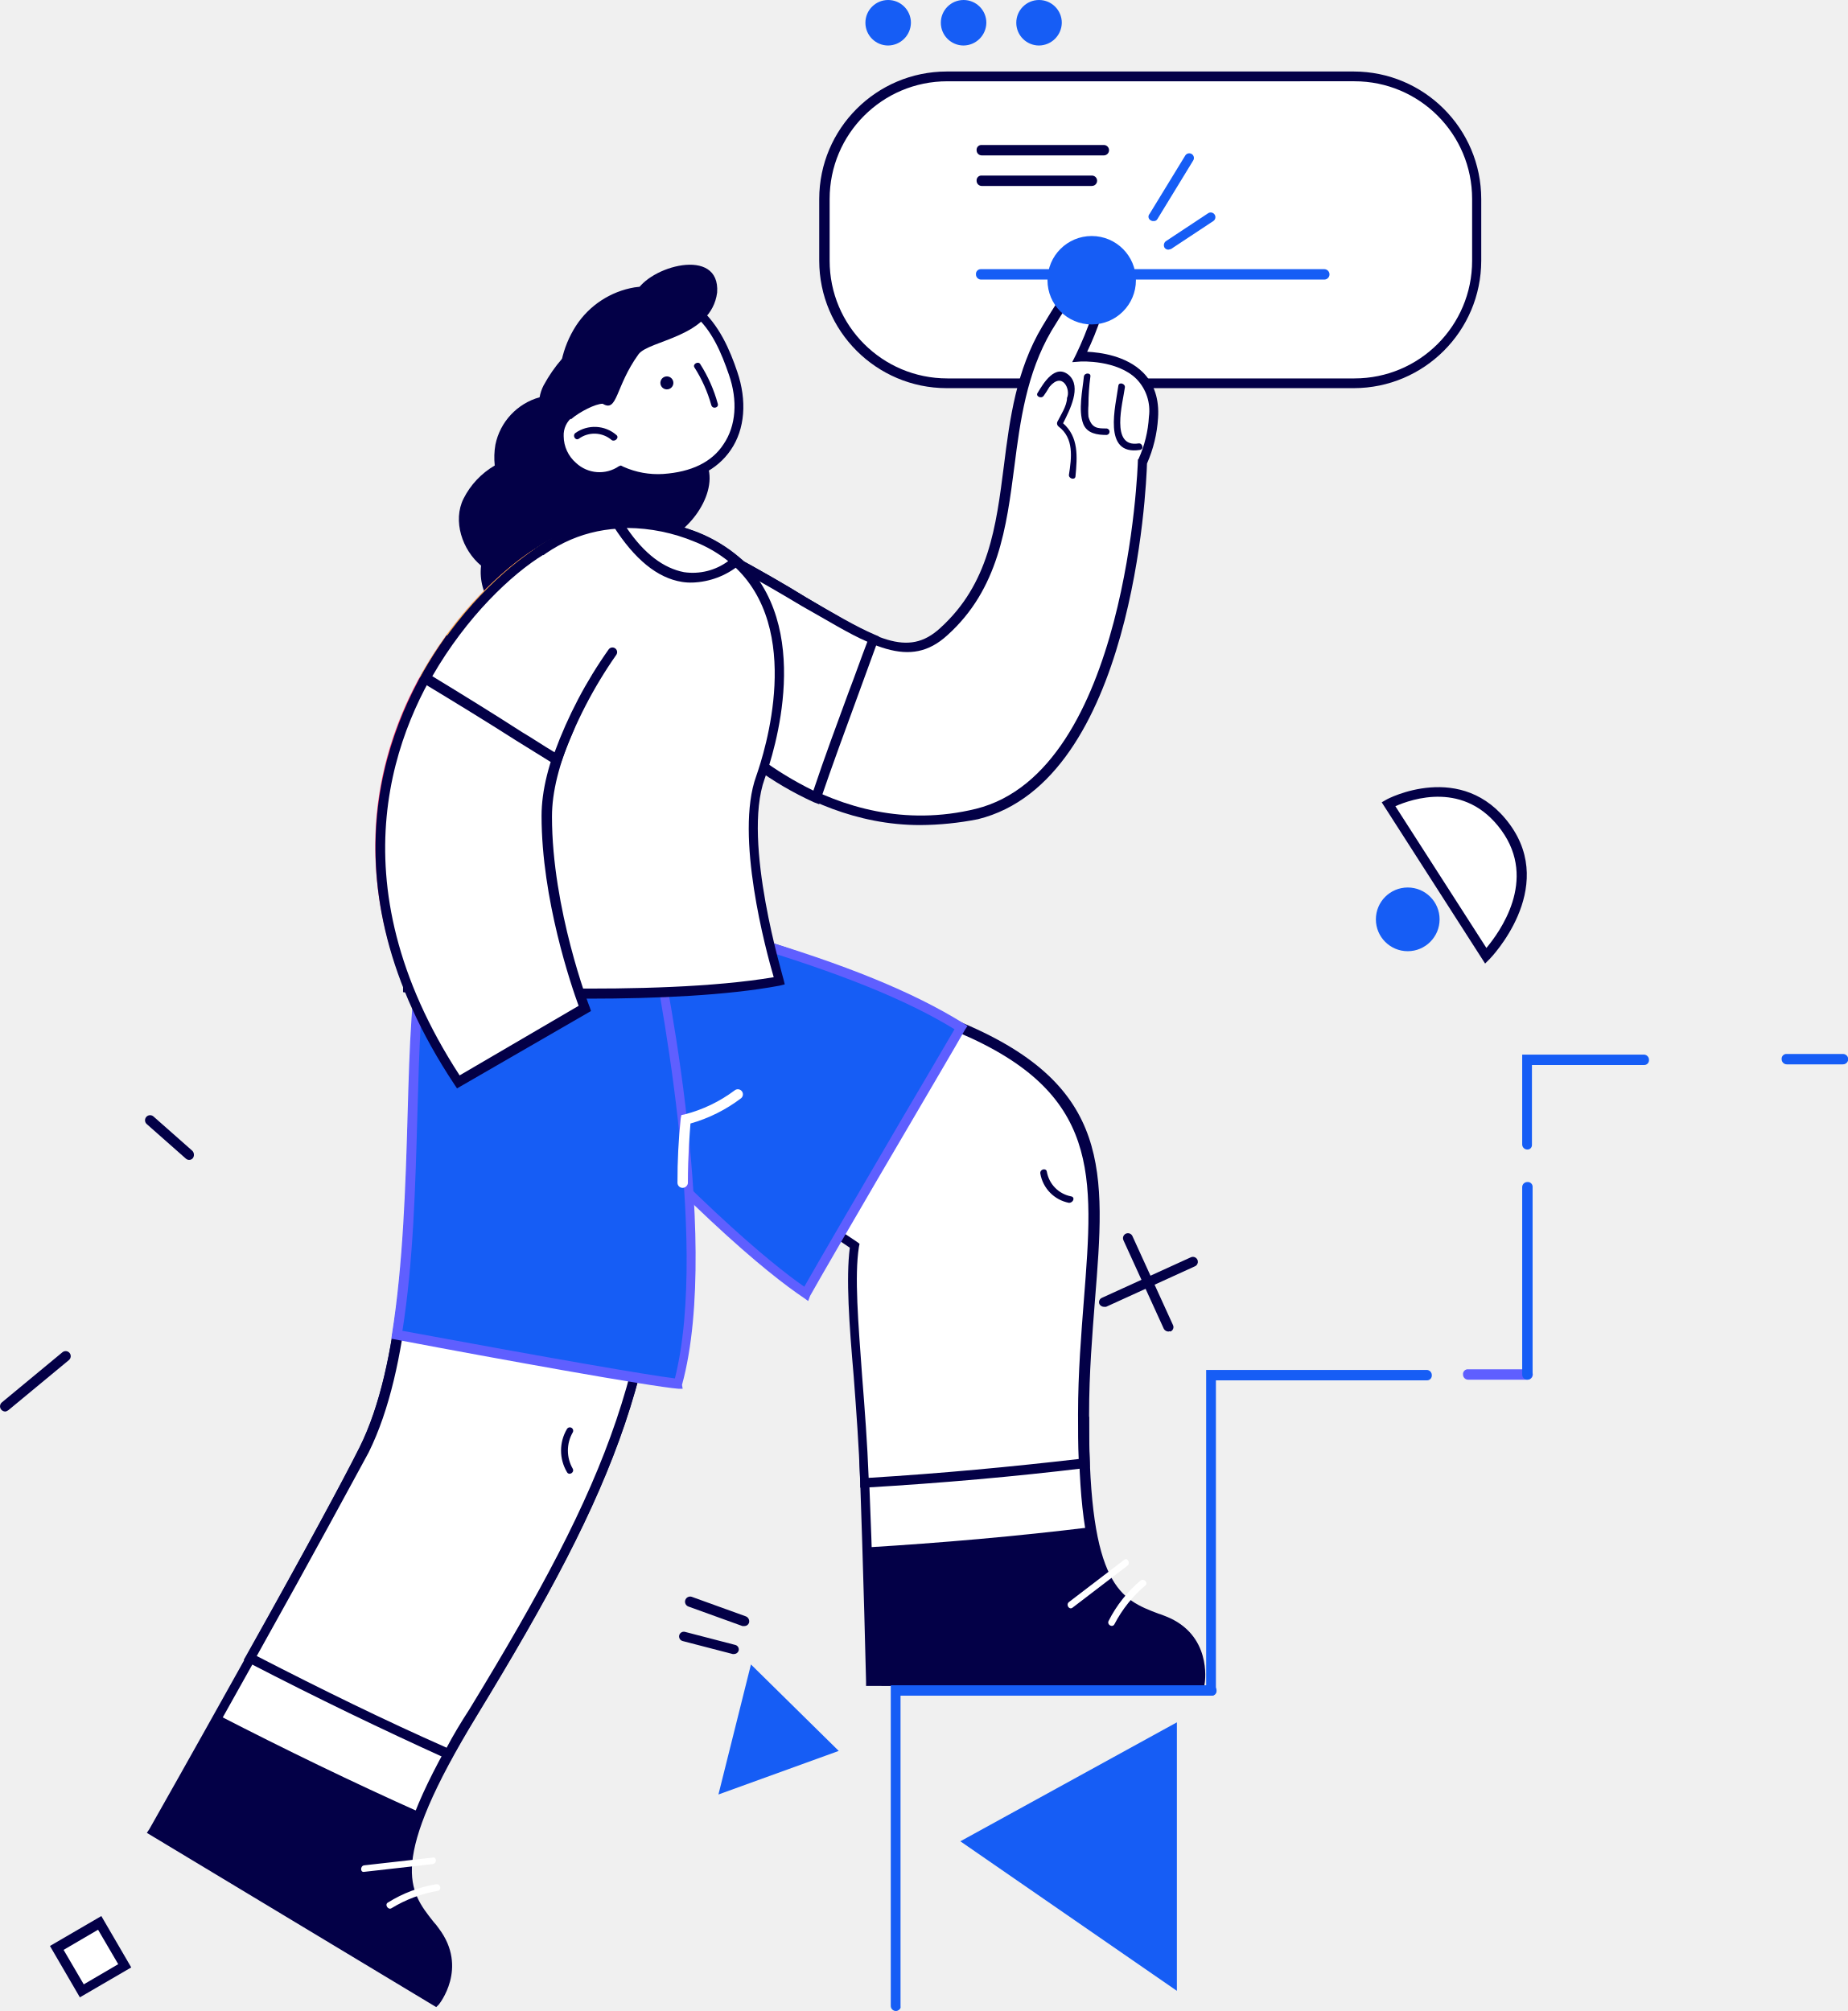
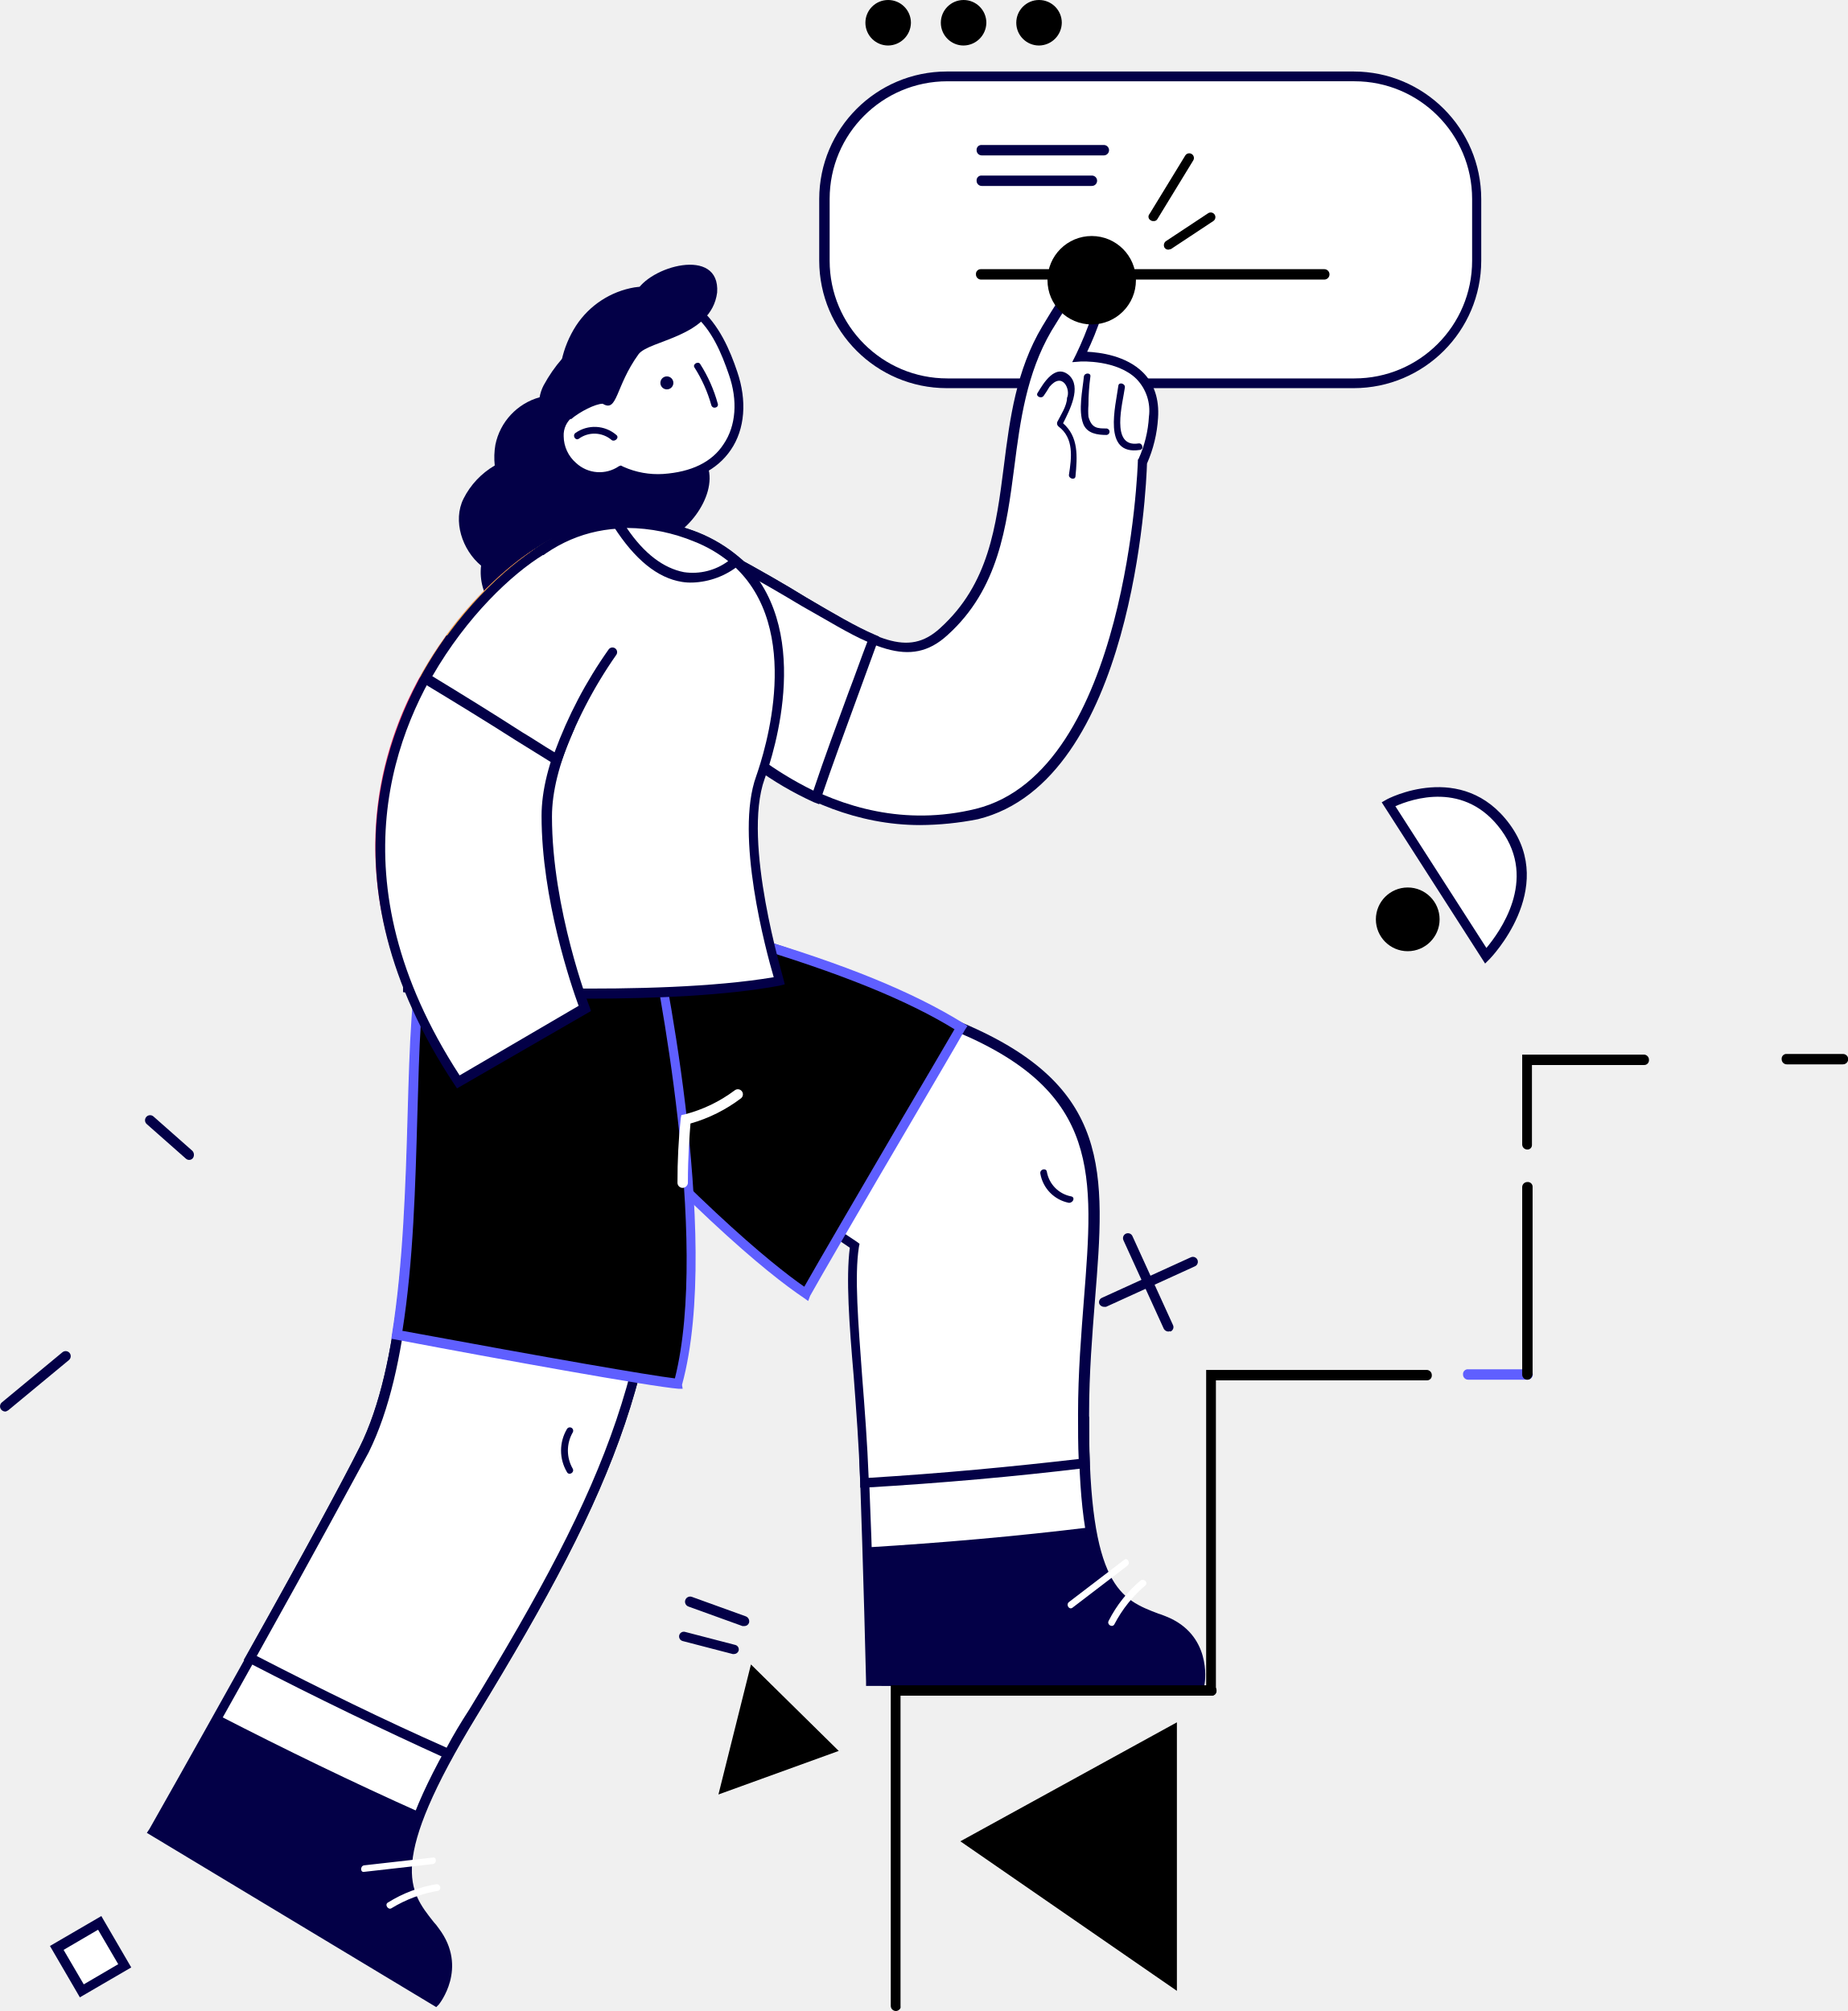
<svg xmlns="http://www.w3.org/2000/svg" width="408.827" height="444.961" viewBox="0 0 408.827 444.961">
  <g id="_96" data-name="96" transform="translate(-116.981 -102.477)">
    <path id="Path_1097" data-name="Path 1097" d="M651.255,917.233c-9.351-3.74-17.7-4.316-17.7-43.878-16.112,3.6-32.224,6.474-48.625,8.632.863,24.456,1.439,48.48,1.439,48.48l72.793.147C659.167,930.467,660.75,920.973,651.255,917.233Z" transform="translate(-276.79 -455.968)" fill="#fff" />
    <path id="Path_1098" data-name="Path 1098" d="M658.719,929.537l-74.807-.143v-1.005c0-.29-.575-24.17-1.438-48.483V878.9l1.007-.144c16.688-2.3,32.944-5.179,48.481-8.632l1.295-.288v1.295c0,36.4,7.049,39.13,15.393,42.295.576.144,1.151.432,1.583.576,10.214,4.028,8.632,14.388,8.632,14.531Zm-72.793-2.3,70.779.143a11.133,11.133,0,0,0-7.481-11.221,10.942,10.942,0,0,0-1.583-.575c-8.919-3.309-16.544-6.33-16.688-42.871-14.962,3.309-30.5,6.042-46.467,8.2C585.35,901.917,585.926,922.489,585.926,927.237Z" transform="translate(-275.334 -453.886)" fill="#030047" />
    <path id="Path_1099" data-name="Path 1099" d="M526.436,720.768c-.144-3.309-.144-6.906-.144-10.79.288-42.871,13.81-68.046-27.046-85.453-11.8-5.035-26.183-13.091-47.33-19.277-22.586-6.617-16.688-4.316-16.688-4.316l-31.649,22.874c66.464,45.316,61.572,41.863,72.218,49.056-1.726,10.646,1.583,31.505,2.3,52.365C494.067,724.077,510.323,722.782,526.436,720.768Z" transform="translate(-169.52 -294.603)" fill="#fff" />
    <path id="Path_1100" data-name="Path 1100" d="M473.887,724.465v-1.151c-.288-8.056-.863-15.825-1.439-23.45-1.007-11.653-1.726-21.723-.863-28.484-6.761-4.6-7.193-4.892-27.19-18.414l-45.748-31.218,31.793-22.874V598.3c.431-1.294.431-1.438,18.7,4.028,15.681,4.6,27.765,10.214,37.548,14.817,3.6,1.726,6.905,3.165,10.07,4.6,32.8,13.954,31.362,32.8,29.06,61.285-.576,7.481-1.295,15.968-1.295,25.176,0,3.884,0,7.481.144,10.789V720l-1.007.144c-15.537,1.87-31.505,3.309-48.625,4.316ZM402.245,621.892,445.4,651.239c20.428,13.955,20.428,13.955,27.765,18.846l.576.432-.144.719c-1.007,6.474-.144,16.688.719,28.628.576,7.337,1.151,14.818,1.439,22.442,16.4-1.007,31.505-2.445,46.467-4.172-.144-3.021-.144-6.33-.144-9.926,0-9.207.719-17.839,1.295-25.319,2.158-27.621,3.74-45.748-27.765-59.127-3.165-1.3-6.474-2.877-10.07-4.6-9.639-4.46-21.723-10.07-37.26-14.674-9.926-2.877-14.1-4.028-15.824-4.46Z" transform="translate(-166.603 -292.833)" fill="#030047" />
-     <path id="Path_1101" data-name="Path 1101" d="M464.65,683.159c1.582-2.878,27.046-46.467,34.239-58.983-10.933-6.905-26.183-13.091-47.33-19.277-22.586-6.618-16.688-4.316-16.688-4.316l-31.65,22.874C439.618,664.313,458.032,678.7,464.65,683.159Z" transform="translate(-169.308 -294.396)" fill="#165df5" />
+     <path id="Path_1101" data-name="Path 1101" d="M464.65,683.159c1.582-2.878,27.046-46.467,34.239-58.983-10.933-6.905-26.183-13.091-47.33-19.277-22.586-6.618-16.688-4.316-16.688-4.316l-31.65,22.874C439.618,664.313,458.032,678.7,464.65,683.159Z" transform="translate(-169.308 -294.396)" fill="#000000" />
    <path id="Path_1102" data-name="Path 1102" d="M462.585,683.177l-1.007-.719c-7.912-5.323-26.327-20.14-61.716-59.99L399,621.6l31.649-22.73V598.3c.432-1.294.432-1.438,18.7,4.028,21.435,6.33,36.541,12.516,47.618,19.421l.863.575-.576.863c-2.445,4.316-7.049,12.085-12.084,20.716-9.495,16.112-21.148,36.253-22.155,38.123Zm-60.421-61.141c34.239,38.411,52.509,53.084,59.558,57.976,2.59-4.6,12.66-21.867,21.579-37.116,4.747-8.056,9.063-15.393,11.653-19.853-10.79-6.617-25.607-12.516-46.18-18.7-9.926-2.877-14.1-4.028-15.824-4.46Z" transform="translate(-166.811 -292.833)" fill="#5f5fff" />
    <path id="Path_1103" data-name="Path 1103" d="M635.832,929.7c-16.4,2.014-32.944,3.453-49.488,4.46.576,16.544.863,29.49.863,29.49L660,963.8a12.5,12.5,0,0,0-8.056-13.381C645.039,947.686,638.565,946.679,635.832,929.7Z" transform="translate(-277.624 -489.297)" fill="#030047" />
    <path id="Path_1104" data-name="Path 1104" d="M707.669,947.105l-12.228,9.351c-.719.576,0,1.726.719,1.3l12.228-9.351C709.108,947.825,708.388,946.53,707.669,947.105Z" transform="translate(-341.978 -499.505)" fill="#fff" />
    <path id="Path_1105" data-name="Path 1105" d="M724.277,958.33a28.5,28.5,0,0,0-7.049,8.919c-.431.863.863,1.582,1.294.719a28.6,28.6,0,0,1,6.905-8.632C726,958.761,725,957.755,724.277,958.33Z" transform="translate(-354.989 -506.128)" fill="#fff" />
    <path id="Path_1106" data-name="Path 1106" d="M260.45,610.1c-5.755,21.867,1.007,80.993-13.955,111.06-8.632,17.264-46.467,84.445-46.467,84.445l62.292,37.55a12.517,12.517,0,0,0,0-15.54c-6.186-8.2-13.091-12.946,8.488-48.478,30.355-49.921,41.719-75.672,41.719-128.469,0-23.449-2.014-44.6-2.014-44.6Z" transform="translate(-49.121 -297.87)" fill="#fff" />
    <path id="Path_1107" data-name="Path 1107" d="M260.525,842.989l-64.018-38.555.576-.862c.431-.719,37.979-67.184,46.467-84.3,9.207-18.414,10.071-49.056,10.79-73.513.432-15.537.863-28.916,3.021-37.26l.144-.719h.719l51.07-4.172.144,1.007c0,.144,2.014,21.435,2.014,44.74,0,51.646-10.5,77.541-41.864,129.043-20,32.8-15.1,38.841-9.638,45.749a12.341,12.341,0,0,1,1.151,1.438c6.617,8.775,0,16.831,0,16.831Zm-61.141-39.417,60.566,36.541a11.063,11.063,0,0,0-.576-13.379,12.731,12.731,0,0,1-1.151-1.442c-6.042-7.623-11.221-14.241,9.495-48.192,31.218-51.214,41.576-76.821,41.576-127.892,0-20.284-1.582-38.986-2.014-43.446l-48.193,4.028c-2.014,8.2-2.3,21.148-2.733,36.109-.719,26.039-1.583,55.53-10.934,74.375C237.507,736.1,203.988,795.516,199.384,803.572Z" transform="translate(-47.039 -296.413)" fill="#030047" />
    <path id="Path_1108" data-name="Path 1108" d="M296.376,788.488c1.583-2.876,3.309-6.042,5.467-9.351,30.355-49.918,41.72-75.669,41.72-128.466,0-23.449-2.014-44.6-2.014-44.6l-50.064,4.172c-5.754,21.867,1.007,80.993-13.955,111.06-4.172,8.2-14.817,27.909-25.031,46.037C266.885,774.68,281.559,781.87,296.376,788.488Z" transform="translate(-80.157 -297.873)" fill="#fff" />
    <path id="Path_1109" data-name="Path 1109" d="M294.726,788.258l-.863-.429c-14.242-6.475-28.628-13.383-43.877-21.291l-1.007-.576.575-1.008c13.235-23.593,21.579-39.13,25.032-46.035,9.207-18.414,10.07-49.057,10.79-73.513.431-15.537.863-28.916,3.021-37.26l.144-.719h.719l51.07-4.172.144,1.007c0,.144,2.014,21.435,2.014,44.741,0,51.646-10.5,77.541-41.863,129.043-2.014,3.309-3.884,6.475-5.467,9.351ZM251.856,765.1c14.53,7.482,28.34,14.243,42.007,20.285,1.439-2.733,3.165-5.613,5.035-8.489,31.218-51.214,41.576-76.821,41.576-127.891,0-20.284-1.583-38.986-2.014-43.446l-48.193,4.028c-2.014,8.2-2.3,21.147-2.733,36.109-.719,26.039-1.582,55.53-10.933,74.376C273,726.686,264.8,741.935,251.856,765.1Z" transform="translate(-78.075 -296.205)" fill="#030047" />
-     <path id="Path_1110" data-name="Path 1110" d="M394.379,706.278c9.063-33.376-5.754-100.559-5.754-100.559l-50.064,4.172c-4.315,16.688-1.582,54.955-6.474,85.6C332.951,695.632,387.043,705.7,394.379,706.278Z" transform="translate(-127.234 -297.663)" fill="#165df5" />
+     <path id="Path_1110" data-name="Path 1110" d="M394.379,706.278c9.063-33.376-5.754-100.559-5.754-100.559l-50.064,4.172c-4.315,16.688-1.582,54.955-6.474,85.6C332.951,695.632,387.043,705.7,394.379,706.278Z" transform="translate(-127.234 -297.663)" fill="#000000" />
    <path id="Path_1111" data-name="Path 1111" d="M393.367,705.97H392.5c-5.9-.431-40.856-6.761-61.284-10.646l-2.3-.431.144-1.007c2.445-15.393,3.021-32.944,3.452-48.481s.863-28.916,3.021-37.26l.144-.719h.719l50.926-4.172.144.863c.575,2.733,14.817,67.9,5.754,100.99Zm-62-12.8h.144c32.657,6.042,54.236,9.782,60.134,10.5,7.769-30.786-4.172-90.057-5.9-98.257L337.4,609.44c-2.014,8.2-2.3,21.147-2.733,36.109C334.24,660.654,333.808,677.774,331.363,693.167Z" transform="translate(-125.358 -296.205)" fill="#5f5fff" />
    <path id="Path_1112" data-name="Path 1112" d="M258.95,1053.058c-15.105-6.761-29.923-13.955-44.741-21.578-8.056,14.531-14.53,25.753-14.53,25.753l62.291,37.546a12.511,12.511,0,0,0,0-15.535C257.511,1073.2,252.62,1068.883,258.95,1053.058Z" transform="translate(-48.915 -549.497)" fill="#030047" />
    <path id="Path_1113" data-name="Path 1113" d="M328.437,1108.585l-15.249,1.724c-.863.147-.863,1.585,0,1.442l15.249-1.728C329.3,1109.88,329.3,1108.442,328.437,1108.585Z" transform="translate(-115.671 -595.098)" fill="#fff" />
    <path id="Path_1114" data-name="Path 1114" d="M337.284,1123.024a29.113,29.113,0,0,0-10.646,4.028c-.863.433,0,1.728.719,1.3a29.1,29.1,0,0,1,10.358-3.885C338.578,1124.176,338.146,1122.881,337.284,1123.024Z" transform="translate(-123.796 -603.638)" fill="#fff" />
    <path id="Path_1115" data-name="Path 1115" d="M485.02,714.34a1.135,1.135,0,0,1-1.151-1.151,133.579,133.579,0,0,1,.719-14.242l.144-.719.719-.144a31.556,31.556,0,0,0,11.077-5.323,1.124,1.124,0,0,1,1.439,1.726,33.629,33.629,0,0,1-11.221,5.611c-.144,1.87-.575,6.905-.575,13.235A1.221,1.221,0,0,1,485.02,714.34Z" transform="translate(-217.011 -349.029)" fill="#fff" />
    <path id="Path_1116" data-name="Path 1116" d="M687.118,741.8a6.743,6.743,0,0,1-5.323-5.467c-.144-.863-1.582-.575-1.438.432a7.964,7.964,0,0,0,6.33,6.474C687.694,743.239,688.126,741.944,687.118,741.8Z" transform="translate(-333.226 -374.618)" fill="#030047" />
    <path id="Path_1117" data-name="Path 1117" d="M423.421,876.683a.741.741,0,1,0-1.3-.719,9.353,9.353,0,0,0,0,9.495c.432.863,1.726.144,1.3-.719A8.056,8.056,0,0,1,423.421,876.683Z" transform="translate(-179.725 -457.28)" fill="#030047" />
-     <path id="Path_1118" data-name="Path 1118" d="M600.529,1087.353a1.132,1.132,0,0,1-1.151-1.148V1015.28H670.3a1.136,1.136,0,0,1,1.151,1.152,1.06,1.06,0,0,1-1.151,1.152H601.536v68.764C601.68,1086.777,601.1,1087.353,600.529,1087.353Z" transform="translate(-285.333 -539.915)" fill="#165df5" />
-     <path id="Path_1119" data-name="Path 1119" d="M771.327,916.56a1.136,1.136,0,0,1-1.151-1.152V844.484h48.769a1.135,1.135,0,0,1,1.151,1.151,1.059,1.059,0,0,1-1.151,1.151H772.334v68.765C772.478,915.984,772.046,916.56,771.327,916.56Z" transform="translate(-386.359 -438.891)" fill="#165df5" />
+     <path id="Path_1118" data-name="Path 1118" d="M600.529,1087.353a1.132,1.132,0,0,1-1.151-1.148V1015.28H670.3a1.136,1.136,0,0,1,1.151,1.152,1.06,1.06,0,0,1-1.151,1.152H601.536v68.764C601.68,1086.777,601.1,1087.353,600.529,1087.353Z" transform="translate(-285.333 -539.915)" fill="#000000" />
+     <path id="Path_1119" data-name="Path 1119" d="M771.327,916.56a1.136,1.136,0,0,1-1.151-1.152V844.484h48.769a1.135,1.135,0,0,1,1.151,1.151,1.059,1.059,0,0,1-1.151,1.151H772.334v68.765C772.478,915.984,772.046,916.56,771.327,916.56Z" transform="translate(-386.359 -438.891)" fill="#000000" />
    <path id="Path_1120" data-name="Path 1120" d="M923.521,846.435H910.43a1.134,1.134,0,0,1-1.151-1.151,1.059,1.059,0,0,1,1.151-1.151h13.091a1.151,1.151,0,1,1,0,2.3Z" transform="translate(-468.637 -438.683)" fill="#5f5fff" />
-     <path id="Path_1121" data-name="Path 1121" d="M942.475,786.443a1.135,1.135,0,0,1-1.151-1.151V743.86a1.135,1.135,0,0,1,1.151-1.151,1.058,1.058,0,0,1,1.151,1.151v41.432C943.482,786.011,943.05,786.443,942.475,786.443Z" transform="translate(-487.591 -378.692)" fill="#165df5" />
-     <path id="Path_1122" data-name="Path 1122" d="M942.475,694.692a1.135,1.135,0,0,1-1.151-1.151V673.688h26.9a1.132,1.132,0,0,1,1.148,1.151,1.057,1.057,0,0,1-1.148,1.151H943.482v17.695A.983.983,0,0,1,942.475,694.692Z" transform="translate(-487.591 -337.866)" fill="#165df5" />
-     <path id="Path_1123" data-name="Path 1123" d="M1095.362,675.638h-12.374a1.135,1.135,0,0,1-1.148-1.151,1.057,1.057,0,0,1,1.148-1.151h12.374a1.151,1.151,0,1,1,0,2.3Z" transform="translate(-570.706 -337.658)" fill="#165df5" />
+     <path id="Path_1121" data-name="Path 1121" d="M942.475,786.443a1.135,1.135,0,0,1-1.151-1.151V743.86a1.135,1.135,0,0,1,1.151-1.151,1.058,1.058,0,0,1,1.151,1.151v41.432C943.482,786.011,943.05,786.443,942.475,786.443Z" transform="translate(-487.591 -378.692)" fill="#000000" />
+     <path id="Path_1122" data-name="Path 1122" d="M942.475,694.692a1.135,1.135,0,0,1-1.151-1.151V673.688h26.9a1.132,1.132,0,0,1,1.148,1.151,1.057,1.057,0,0,1-1.148,1.151H943.482v17.695A.983.983,0,0,1,942.475,694.692Z" transform="translate(-487.591 -337.866)" fill="#000000" />
+     <path id="Path_1123" data-name="Path 1123" d="M1095.362,675.638h-12.374a1.135,1.135,0,0,1-1.148-1.151,1.057,1.057,0,0,1,1.148-1.151h12.374a1.151,1.151,0,1,1,0,2.3Z" transform="translate(-570.706 -337.658)" fill="#000000" />
    <path id="Path_1124" data-name="Path 1124" d="M868.77,534.325l21.579,33.52s14.386-14.674,4.316-28.341S868.77,534.325,868.77,534.325Z" transform="translate(-444.676 -253.894)" fill="#fff" />
    <path id="Path_1125" data-name="Path 1125" d="M888.124,567.858,865.25,532.181l1.007-.576c.144-.144,16.831-8.919,27.333,5.467s-4.316,29.635-4.46,29.779Zm-19.853-34.814,20.14,31.361c2.877-3.452,11.365-14.961,3.309-26.039S871.868,531.462,868.271,533.044Z" transform="translate(-442.594 -252.181)" fill="#030047" />
-     <path id="Path_1126" data-name="Path 1126" d="M870.59,597.372a6.042,6.042,0,1,0-6.042-6.042A6.042,6.042,0,0,0,870.59,597.372Z" transform="translate(-442.179 -285.578)" fill="#165df5" />
-     <path id="Path_1127" data-name="Path 1127" d="M869.137,597.272a7.049,7.049,0,1,1,7.049-7.049A7.06,7.06,0,0,1,869.137,597.272Zm0-12.084a4.891,4.891,0,1,0,4.891,4.891A4.851,4.851,0,0,0,869.137,585.188Z" transform="translate(-440.724 -284.328)" fill="#165df5" />
+     <path id="Path_1126" data-name="Path 1126" d="M870.59,597.372a6.042,6.042,0,1,0-6.042-6.042A6.042,6.042,0,0,0,870.59,597.372Z" transform="translate(-442.179 -285.578)" fill="#000000" />
+     <path id="Path_1127" data-name="Path 1127" d="M869.137,597.272a7.049,7.049,0,1,1,7.049-7.049A7.06,7.06,0,0,1,869.137,597.272Zm0-12.084a4.891,4.891,0,1,0,4.891,4.891A4.851,4.851,0,0,0,869.137,585.188Z" transform="translate(-440.724 -284.328)" fill="#000000" />
    <path id="Path_1128" data-name="Path 1128" d="M735.211,792.288a1.21,1.21,0,0,1-1.007-.576l-8.919-19.565a1.1,1.1,0,1,1,2.014-.863l8.919,19.565a1.051,1.051,0,0,1-.576,1.439C735.5,792.144,735.355,792.288,735.211,792.288Z" transform="translate(-359.739 -395.186)" fill="#030047" />
    <path id="Path_1129" data-name="Path 1129" d="M713.257,794.318a1.211,1.211,0,0,1-1.007-.576,1.051,1.051,0,0,1,.576-1.438l19.565-8.919a1.1,1.1,0,1,1,.863,2.014l-19.565,8.919Z" transform="translate(-352.029 -402.684)" fill="#030047" />
-     <path id="Path_1130" data-name="Path 1130" d="M516.111,1008.94l-6.186,25.029,23.018-8.489Z" transform="translate(-232.423 -536.165)" fill="#165df5" />
-     <path id="Path_1131" data-name="Path 1131" d="M506.051,1032.781l7.193-28.771,19.421,19.131Zm8.344-24.6-5.323,21.149,19.565-7.194Z" transform="translate(-230.131 -533.249)" fill="#165df5" />
+     <path id="Path_1130" data-name="Path 1130" d="M516.111,1008.94l-6.186,25.029,23.018-8.489Z" transform="translate(-232.423 -536.165)" fill="#000000" />
+     <path id="Path_1131" data-name="Path 1131" d="M506.051,1032.781l7.193-28.771,19.421,19.131Zm8.344-24.6-5.323,21.149,19.565-7.194Z" transform="translate(-230.131 -533.249)" fill="#000000" />
    <path id="Path_1132" data-name="Path 1132" d="M205.355,716.484a1.1,1.1,0,0,1-.719-.287L196,708.571a1.124,1.124,0,0,1,1.439-1.727l8.632,7.625a1.29,1.29,0,0,1,.144,1.583A1.026,1.026,0,0,1,205.355,716.484Z" transform="translate(-46.537 -357.36)" fill="#030047" />
    <path id="Path_1133" data-name="Path 1133" d="M118.105,847.682a1.245,1.245,0,0,1-.863-.432,1.139,1.139,0,0,1,.144-1.583l13.379-11.077a1.124,1.124,0,1,1,1.439,1.726l-13.379,11.077C118.537,847.538,118.393,847.682,118.105,847.682Z" transform="translate(0 -432.885)" fill="#030047" />
    <path id="Path_1134" data-name="Path 1134" d="M501.129,973.8H500.7l-11.94-4.316a1.137,1.137,0,1,1,.719-2.158l11.941,4.316a1.187,1.187,0,0,1,.719,1.438A1.081,1.081,0,0,1,501.129,973.8Z" transform="translate(-219.455 -511.53)" fill="#030047" />
    <path id="Path_1135" data-name="Path 1135" d="M496.949,991.235h-.288l-11.077-2.877a1.048,1.048,0,1,1,.576-2.014l11.077,2.878a1.029,1.029,0,0,1,.719,1.294A1.082,1.082,0,0,1,496.949,991.235Z" transform="translate(-217.578 -522.778)" fill="#030047" />
-     <path id="Path_1136" data-name="Path 1136" d="M641.986,1064.313l44.741-24.743v55.676Z" transform="translate(-310.536 -554.282)" fill="#165df5" />
-     <path id="Path_1137" data-name="Path 1137" d="M684.961,1094.764l-47.906-33.089,47.906-26.324Zm-43.878-32.942,41.576,28.771V1038.8Z" transform="translate(-307.619 -551.786)" fill="#165df5" />
+     <path id="Path_1136" data-name="Path 1136" d="M641.986,1064.313l44.741-24.743v55.676Z" transform="translate(-310.536 -554.282)" fill="#000000" />
+     <path id="Path_1137" data-name="Path 1137" d="M684.961,1094.764l-47.906-33.089,47.906-26.324Zm-43.878-32.942,41.576,28.771V1038.8Z" transform="translate(-307.619 -551.786)" fill="#000000" />
    <path id="Path_1138" data-name="Path 1138" d="M157.107,1144.26l-9.468,5.466,5.467,9.469,9.468-5.466Z" transform="translate(-18.134 -616.206)" fill="#fff" />
    <path id="Path_1139" data-name="Path 1139" d="M150.652,1158.273l-6.618-11.365,11.365-6.618,6.617,11.365Zm-3.6-10.5,4.46,7.627,7.624-4.461-4.46-7.627Z" transform="translate(-16.001 -613.858)" fill="#030047" />
    <path id="Path_1140" data-name="Path 1140" d="M680.348,211.724H590.292a27.168,27.168,0,0,1-27.189-27.19V170.868a27.168,27.168,0,0,1,27.189-27.19h90.057a27.168,27.168,0,0,1,27.19,27.19v13.667A27.26,27.26,0,0,1,680.348,211.724Z" transform="translate(-263.876 -24.37)" fill="#fff" />
    <path id="Path_1141" data-name="Path 1141" d="M678.893,211.275H588.836a28.243,28.243,0,0,1-28.2-28.2V169.411a28.243,28.243,0,0,1,28.2-28.2h90.057a28.242,28.242,0,0,1,28.2,28.2v13.667A28.242,28.242,0,0,1,678.893,211.275Zm-89.913-67.9a26.032,26.032,0,0,0-26.039,26.039v13.667a26.032,26.032,0,0,0,26.039,26.039h90.057a26.032,26.032,0,0,0,26.039-26.039V169.411a26.032,26.032,0,0,0-26.039-26.039Z" transform="translate(-262.42 -22.913)" fill="#030047" />
    <path id="Path_1142" data-name="Path 1142" d="M671.324,199.863H647.011a1.135,1.135,0,0,1-1.151-1.151,1.059,1.059,0,0,1,1.151-1.151h24.312a1.151,1.151,0,1,1,0,2.3Z" transform="translate(-312.827 -56.241)" fill="#030047" />
    <path id="Path_1143" data-name="Path 1143" d="M674.057,183.314H647.011a1.135,1.135,0,0,1-1.151-1.151,1.059,1.059,0,0,1,1.151-1.151h27.046a1.151,1.151,0,0,1,0,2.3Z" transform="translate(-312.827 -46.453)" fill="#030047" />
-     <path id="Path_1144" data-name="Path 1144" d="M592.346,113.067a3.884,3.884,0,1,0-3.884-3.884A3.884,3.884,0,0,0,592.346,113.067Z" transform="translate(-278.877 -1.669)" fill="#165df5" />
-     <path id="Path_1145" data-name="Path 1145" d="M590.676,112.547a5.035,5.035,0,1,1,5.035-5.035A5.1,5.1,0,0,1,590.676,112.547Zm0-7.912a2.877,2.877,0,1,0,2.877,2.877A2.885,2.885,0,0,0,590.676,104.635Z" transform="translate(-277.208 0)" fill="#165df5" />
-     <path id="Path_1146" data-name="Path 1146" d="M633.194,113.067a3.884,3.884,0,1,0-3.884-3.884A3.884,3.884,0,0,0,633.194,113.067Z" transform="translate(-303.038 -1.669)" fill="#165df5" />
-     <path id="Path_1147" data-name="Path 1147" d="M631.526,112.547a5.035,5.035,0,1,1,5.035-5.035A5.1,5.1,0,0,1,631.526,112.547Zm0-7.912a2.877,2.877,0,1,0,2.877,2.877A2.886,2.886,0,0,0,631.526,104.635Z" transform="translate(-301.371 0)" fill="#165df5" />
-     <path id="Path_1148" data-name="Path 1148" d="M674.052,113.067a3.884,3.884,0,1,0-3.884-3.884A3.884,3.884,0,0,0,674.052,113.067Z" transform="translate(-327.205 -1.669)" fill="#165df5" />
-     <path id="Path_1149" data-name="Path 1149" d="M672.381,112.547a5.035,5.035,0,1,1,5.035-5.035A5.1,5.1,0,0,1,672.381,112.547Zm0-7.912a2.877,2.877,0,1,0,2.877,2.877A2.885,2.885,0,0,0,672.381,104.635Z" transform="translate(-325.536 0)" fill="#165df5" />
+     <path id="Path_1144" data-name="Path 1144" d="M592.346,113.067a3.884,3.884,0,1,0-3.884-3.884A3.884,3.884,0,0,0,592.346,113.067Z" transform="translate(-278.877 -1.669)" fill="#000000" />
+     <path id="Path_1145" data-name="Path 1145" d="M590.676,112.547a5.035,5.035,0,1,1,5.035-5.035A5.1,5.1,0,0,1,590.676,112.547Zm0-7.912a2.877,2.877,0,1,0,2.877,2.877A2.885,2.885,0,0,0,590.676,104.635Z" transform="translate(-277.208 0)" fill="#000000" />
+     <path id="Path_1146" data-name="Path 1146" d="M633.194,113.067a3.884,3.884,0,1,0-3.884-3.884A3.884,3.884,0,0,0,633.194,113.067Z" transform="translate(-303.038 -1.669)" fill="#000000" />
+     <path id="Path_1147" data-name="Path 1147" d="M631.526,112.547a5.035,5.035,0,1,1,5.035-5.035A5.1,5.1,0,0,1,631.526,112.547Zm0-7.912a2.877,2.877,0,1,0,2.877,2.877A2.886,2.886,0,0,0,631.526,104.635Z" transform="translate(-301.371 0)" fill="#000000" />
+     <path id="Path_1148" data-name="Path 1148" d="M674.052,113.067a3.884,3.884,0,1,0-3.884-3.884A3.884,3.884,0,0,0,674.052,113.067Z" transform="translate(-327.205 -1.669)" fill="#000000" />
+     <path id="Path_1149" data-name="Path 1149" d="M672.381,112.547a5.035,5.035,0,1,1,5.035-5.035A5.1,5.1,0,0,1,672.381,112.547Zm0-7.912a2.877,2.877,0,1,0,2.877,2.877A2.885,2.885,0,0,0,672.381,104.635Z" transform="translate(-325.536 0)" fill="#000000" />
    <path id="Path_1150" data-name="Path 1150" d="M505.251,314.456c26.9,14.53,37.116,25.176,47.186,15.969,19.421-17.7,9.783-45.316,22.73-67.039,6.33-10.646,9.926-14.242,11.8-10.5s-4.46,16.544-4.46,16.544,17.263-1.007,16.256,13.379a30.1,30.1,0,0,1-2.446,9.783S594.3,361.93,559.63,370.562s-59.558-21.148-59.558-21.148Z" transform="translate(-226.595 -88.116)" fill="#fff" />
    <path id="Path_1151" data-name="Path 1151" d="M545.444,371.684c-28.2,0-47.762-22.874-47.906-23.162l-.288-.431,5.467-36.828,1.295.719c6.33,3.453,11.653,6.474,16.257,9.351,15.393,9.207,22.442,13.379,29.635,6.762,10.789-9.783,12.372-22.442,14.1-35.965,1.295-10.358,2.733-21.148,8.488-30.786,5.467-9.207,8.344-12.516,10.933-12.372,1.151,0,2.014.719,2.733,2.014,1.726,3.453-1.87,12.084-3.74,15.969,2.877.144,8.631.863,12.372,4.6,2.446,2.446,3.6,5.9,3.309,10.07a29.382,29.382,0,0,1-2.446,10.07c-.144,5.179-3.021,70.2-37.4,78.692A67.791,67.791,0,0,1,545.444,371.684Zm-45.891-24.169c3.021,3.309,26.614,28.341,58.263,20.572,33.52-8.344,35.821-76.246,35.821-76.965v-.288l.144-.144a26.205,26.205,0,0,0,2.3-9.351A10.053,10.053,0,0,0,593.35,273c-4.316-4.315-12.372-3.884-12.372-3.884l-1.87.144.863-1.726c2.3-4.747,5.61-13.235,4.46-15.681-.144-.432-.432-.863-.863-.863-1.007,0-3.453,2.014-9.063,11.365-5.467,9.351-6.905,19.853-8.2,30.067-1.726,13.235-3.453,27.046-14.818,37.26-8.344,7.624-16.831,2.589-32.225-6.474-4.315-2.59-9.207-5.467-14.817-8.488Z" transform="translate(-224.926 -86.648)" fill="#030047" />
    <path id="Path_1152" data-name="Path 1152" d="M536.756,423.235c-7.337-3.021-16.976-9.783-31.505-17.551l-5.179,34.958A75.375,75.375,0,0,0,524.1,458.337C528.125,446.54,532.584,434.887,536.756,423.235Z" transform="translate(-226.595 -179.344)" fill="#fff" />
    <path id="Path_1153" data-name="Path 1153" d="M523.145,457.281l-1.151-.432a73.732,73.732,0,0,1-24.456-17.983l-.288-.431,5.467-36.972,1.295.719c6.33,3.453,11.509,6.474,16.256,9.351,6.186,3.6,11.077,6.474,15.105,8.2l1.007.432-.288,1.007c-1.439,4.028-3.021,8.2-4.46,12.228-2.733,7.481-5.611,15.249-8.2,22.874Zm-23.593-19.565a76.139,76.139,0,0,0,22.3,16.544c2.446-7.337,5.179-14.674,7.768-21.723,1.439-3.74,2.734-7.481,4.172-11.221-4.028-1.726-8.631-4.6-14.53-7.912-4.316-2.59-9.207-5.467-14.818-8.488Z" transform="translate(-224.926 -176.848)" fill="#030047" />
    <path id="Path_1154" data-name="Path 1154" d="M684.367,315.159c1.439-2.877,4.172-8.056,1.295-10.646-3.021-2.589-5.611,1.726-6.905,3.885-.576.719.719,1.438,1.294.719.432-.576.863-1.295,1.3-2.014,2.877-3.453,4.747.576,3.884,2.446,0,1.726-1.438,3.884-2.158,5.323a.89.89,0,0,0,.288,1.007c3.453,2.59,2.877,6.905,2.3,10.646-.144.863,1.295,1.295,1.438.431C687.532,322.5,687.819,318.181,684.367,315.159Z" transform="translate(-332.2 -119.028)" fill="#030047" />
    <path id="Path_1155" data-name="Path 1155" d="M708.012,316.951c-2.014,0-3.309,0-4.028-2.589a15.5,15.5,0,0,1,0-2.59,46.821,46.821,0,0,1,.431-6.33c.144-.863-1.295-.863-1.439,0-.288,3.021-1.294,7.481-.144,10.5.863,2.158,3.165,2.446,5.179,2.446A.723.723,0,0,0,708.012,316.951Z" transform="translate(-346.207 -119.67)" fill="#030047" />
    <path id="Path_1156" data-name="Path 1156" d="M725.64,323.436c-6.33,1.007-3.453-9.063-3.021-12.372.144-.863-1.295-1.295-1.439-.431-.575,4.46-3.6,15.537,4.748,14.242C726.935,324.731,726.5,323.292,725.64,323.436Z" transform="translate(-356.785 -122.844)" fill="#030047" />
-     <path id="Path_1157" data-name="Path 1157" d="M694.031,249.877a9.783,9.783,0,1,0-9.783-9.783A9.783,9.783,0,0,0,694.031,249.877Z" transform="translate(-335.533 -75.613)" fill="#165df5" />
-     <path id="Path_1158" data-name="Path 1158" d="M722.619,250.573H646.661a1.135,1.135,0,0,1-1.151-1.151,1.059,1.059,0,0,1,1.151-1.151h75.958a1.151,1.151,0,0,1,0,2.3Z" transform="translate(-312.62 -86.236)" fill="#165df5" />
-     <path id="Path_1159" data-name="Path 1159" d="M740.035,200.391a.866.866,0,0,1-.576-.144.9.9,0,0,1-.288-1.439l7.912-12.947a1.037,1.037,0,0,1,1.726,1.151L740.9,199.959A.87.87,0,0,1,740.035,200.391Z" transform="translate(-367.872 -49.002)" fill="#165df5" />
-     <path id="Path_1160" data-name="Path 1160" d="M748.287,225.823a1.025,1.025,0,0,1-.863-.432,1.116,1.116,0,0,1,.287-1.439l9.351-6.186a1.037,1.037,0,0,1,1.151,1.726l-9.351,6.186C748.718,225.679,748.43,225.823,748.287,225.823Z" transform="translate(-372.812 -68.104)" fill="#165df5" />
+     <path id="Path_1157" data-name="Path 1157" d="M694.031,249.877a9.783,9.783,0,1,0-9.783-9.783A9.783,9.783,0,0,0,694.031,249.877Z" transform="translate(-335.533 -75.613)" fill="#000000" />
+     <path id="Path_1158" data-name="Path 1158" d="M722.619,250.573H646.661a1.135,1.135,0,0,1-1.151-1.151,1.059,1.059,0,0,1,1.151-1.151h75.958a1.151,1.151,0,0,1,0,2.3Z" transform="translate(-312.62 -86.236)" fill="#000000" />
+     <path id="Path_1159" data-name="Path 1159" d="M740.035,200.391a.866.866,0,0,1-.576-.144.9.9,0,0,1-.288-1.439l7.912-12.947a1.037,1.037,0,0,1,1.726,1.151L740.9,199.959A.87.87,0,0,1,740.035,200.391Z" transform="translate(-367.872 -49.002)" fill="#000000" />
+     <path id="Path_1160" data-name="Path 1160" d="M748.287,225.823a1.025,1.025,0,0,1-.863-.432,1.116,1.116,0,0,1,.287-1.439l9.351-6.186a1.037,1.037,0,0,1,1.151,1.726l-9.351,6.186C748.718,225.679,748.43,225.823,748.287,225.823Z" transform="translate(-372.812 -68.104)" fill="#000000" />
    <path id="Path_1161" data-name="Path 1161" d="M384.21,291a9.138,9.138,0,0,0-.863,2.59,13.759,13.759,0,0,0-9.783,10.5,16.609,16.609,0,0,0-.144,4.6,17.647,17.647,0,0,0-6.905,7.337c-2.446,4.891-.288,11.365,3.884,14.817a12.283,12.283,0,0,0,2.446,8.919,10.808,10.808,0,0,0,2.733,2.446,9.13,9.13,0,0,0,6.617,4.172c7.625,1.439,16.112-4.46,21.148-9.638a31.535,31.535,0,0,0,6.617-10.646,8.559,8.559,0,0,0,3.74-2.3c6.33-4.46,10.79-14.386,3.453-19.133a6.272,6.272,0,0,0-3.021-3.6q-2.59-2.158-4.747-1.726a11.645,11.645,0,0,0,4.891-3.021,54.936,54.936,0,0,0,2.158-9.639,6.143,6.143,0,0,1,3.165-4.891C412.119,275.172,393.993,273.014,384.21,291Z" transform="translate(-146.988 -103.213)" fill="#030047" />
    <path id="Path_1162" data-name="Path 1162" d="M419.065,486.273c-28.628,5.322-80.993,1.438-80.993,1.438s.144-32.369,8.056-63.155c7.193-27.909,22.011-38.555,36.972-39.418a40.5,40.5,0,0,1,17.407,3.021,27.461,27.461,0,0,1,8.775,5.323c13.955,12.372,9.926,35.678,5.467,47.906C409.715,455.631,419.065,486.273,419.065,486.273Z" transform="translate(-130.773 -167.143)" fill="#ffcc3e" />
    <path id="Path_1163" data-name="Path 1163" d="M474.834,393.483c-6.186,4.891-16.4,7.193-26.183-8.344a40.5,40.5,0,0,1,17.407,3.021A28.076,28.076,0,0,1,474.834,393.483Z" transform="translate(-196.18 -167.143)" fill="#ff3e6c" />
    <path id="Path_1164" data-name="Path 1164" d="M521.673,471.742h-.288a1.029,1.029,0,0,1-.719-1.294c0-.144,4.172-16.544-1.438-26.9a1.062,1.062,0,1,1,1.87-1.007c6.042,11.077,1.87,27.765,1.582,28.484C522.68,471.455,522.248,471.742,521.673,471.742Z" transform="translate(-237.84 -200.803)" fill="#5f5fff" />
    <path id="Path_1165" data-name="Path 1165" d="M355.54,399.7c-17.839,11.077-58.407,56.825-18.126,117.534l27.909-16.256s-8.344-21.579-8.344-42.439c0-16.544,14.386-36.109,14.386-36.109Z" transform="translate(-120.187 -175.805)" fill="#ff3e6c" />
    <path id="Path_1166" data-name="Path 1166" d="M373.471,446.024c4.028-12.516,12.228-23.737,12.228-23.737L369.875,399.7c-7.049,4.46-17.695,14.242-25.464,28.341C354.194,433.8,363.832,439.982,373.471,446.024Z" transform="translate(-134.523 -175.805)" fill="#ffcc3e" />
    <path id="Path_1167" data-name="Path 1167" d="M417.893,488.4a.528.528,0,0,1-.431-.144,1.178,1.178,0,0,1-.576-1.439l4.46-9.495a1.1,1.1,0,1,1,2.014.863l-4.46,9.495A1.081,1.081,0,0,1,417.893,488.4Z" transform="translate(-177.36 -221.348)" fill="#5f5fff" />
    <path id="Path_1168" data-name="Path 1168" d="M420.221,487.334c-28.628,5.323-82.144,1.439-82.144,1.439s1.295-32.369,9.351-63.155c7.193-27.909,22.011-38.554,36.972-39.417a40.5,40.5,0,0,1,17.407,3.021,27.454,27.454,0,0,1,8.775,5.323c13.955,12.372,9.926,35.533,5.467,47.905C410.87,456.692,420.221,487.334,420.221,487.334Z" transform="translate(-130.776 -167.771)" fill="#fff" />
    <path id="Path_1169" data-name="Path 1169" d="M376.4,489.6c-21.147,0-39.849-1.295-40.137-1.295l-1.007-.144v-1.007c0-.288,1.295-32.944,9.351-63.442,8.776-33.664,27.621-39.705,37.979-40.281a44,44,0,0,1,17.839,3.021,33.044,33.044,0,0,1,9.063,5.467c16.976,15.105,7.769,43.446,5.755,49.056-5.035,13.955,4.172,44.021,4.172,44.309l.288,1.151-1.151.288C407.045,488.884,391.221,489.6,376.4,489.6Zm-38.842-3.453c7.481.432,53.372,3.165,79.7-1.295-1.726-5.9-8.632-31.362-3.885-44.453,1.87-5.322,10.646-32.656-5.179-46.755a26.339,26.339,0,0,0-8.488-5.179,37.188,37.188,0,0,0-16.831-2.877c-16.976,1.007-29.779,14.674-36.109,38.7C339.719,451.481,337.848,480.253,337.561,486.151Z" transform="translate(-129.109 -166.156)" fill="#030047" />
    <path id="Path_1170" data-name="Path 1170" d="M477.653,394.192c-6.186,4.891-16.4,7.193-26.183-8.344a40.5,40.5,0,0,1,17.407,3.021A31.058,31.058,0,0,1,477.653,394.192Z" transform="translate(-197.847 -167.563)" fill="#fff" />
    <path id="Path_1171" data-name="Path 1171" d="M465.3,397.533a12.379,12.379,0,0,1-2.3-.144c-5.467-.863-10.5-5.035-15.105-12.228l-1.007-1.583,1.87-.144a44,44,0,0,1,17.839,3.021,33.038,33.038,0,0,1,9.063,5.467l1.007.863-1.007.863A17.3,17.3,0,0,1,465.3,397.533Zm-14.53-12.085c3.884,5.755,8.2,8.919,12.66,9.783a13.2,13.2,0,0,0,9.783-2.445,29.114,29.114,0,0,0-7.481-4.316,39.529,39.529,0,0,0-14.817-3.021Z" transform="translate(-195.137 -166.156)" fill="#030047" />
    <path id="Path_1172" data-name="Path 1172" d="M364.653,469.188c-7.912-7.481-17.551-13.235-26.758-19.133-14.961,21.291-25.319,55.818,2.3,97.393l27.909-16.256s-8.344-21.579-8.344-42.439C359.762,482.136,361.92,475.231,364.653,469.188Z" transform="translate(-121.822 -205.589)" fill="#fff" />
    <path id="Path_1173" data-name="Path 1173" d="M338.376,546.806l-.576-.863c-30.355-45.748-14.386-81.425-2.3-98.544l.575-.863,4.172,2.733c8.056,5.179,16.544,10.5,23.593,17.119l.576.576-.288.719q-4.747,10.789-4.747,18.99c0,20.428,8.2,41.863,8.344,42.151l.288.863Zm-1.726-97.394c-11.653,16.976-26.039,50.927,2.3,94.516l26.327-15.393c-1.583-4.315-8.2-23.593-8.2-42.007,0-5.611,1.582-11.941,4.747-19.134-6.762-6.186-14.818-11.365-22.73-16.4Z" transform="translate(-120.288 -203.507)" fill="#030047" />
    <path id="Path_1174" data-name="Path 1174" d="M372.689,400.754c-7.049,4.46-17.695,14.242-25.463,28.34,9.783,5.9,19.421,12.085,29.06,18.127,4.028-12.516,12.228-23.737,12.228-23.737" transform="translate(-136.188 -176.428)" fill="#fff" />
    <path id="Path_1175" data-name="Path 1175" d="M374.779,447.2l-1.151-.719c-2.733-1.726-5.61-3.453-8.344-5.179-6.761-4.315-13.81-8.631-20.716-12.8l-.863-.575.576-.863c7.768-14.1,18.558-24.025,25.895-28.628a1.037,1.037,0,0,1,1.151,1.726c-7.049,4.316-16.976,13.667-24.6,26.9,6.618,4.028,13.379,8.2,19.853,12.372,2.445,1.439,4.747,3.021,7.193,4.46a97.506,97.506,0,0,1,11.94-22.73,1.037,1.037,0,0,1,1.726,1.151,97.776,97.776,0,0,0-12.085,23.449Z" transform="translate(-134.105 -174.963)" fill="#030047" />
    <path id="Path_1176" data-name="Path 1176" d="M449.851,264.529a16.921,16.921,0,0,0-13.379-4.172c-10.214,1.439-17.119,11.94-15.537,23.305v.144a15.162,15.162,0,0,0,.863,3.453c-3.884,3.021-2.878,9.063.575,11.94a8.632,8.632,0,0,0,10.79.719,20.467,20.467,0,0,0,9.351,1.726c14.674-.863,19.277-12.085,15.537-23.305C456.325,273.3,454.023,267.982,449.851,264.529Z" transform="translate(-178.821 -93.289)" fill="#fff" />
    <path id="Path_1177" data-name="Path 1177" d="M439.768,301.327a22.31,22.31,0,0,1-8.056-1.583,10.014,10.014,0,0,1-11.653-1.151,10.253,10.253,0,0,1-3.453-7.625,7.607,7.607,0,0,1,2.3-5.467,27.891,27.891,0,0,1-.719-2.877v-.144a23.325,23.325,0,0,1,3.453-16.112,19.337,19.337,0,0,1,12.947-8.488c4.891-.719,9.926.863,14.242,4.46,4.46,3.74,6.9,9.495,8.488,14.242,2.158,6.33,1.726,12.66-1.438,17.263-3.021,4.46-8.2,7.049-14.962,7.481Zm-8.2-4.028.575.288a18.656,18.656,0,0,0,8.776,1.583c6.186-.431,10.79-2.59,13.379-6.617,2.733-4.028,3.165-9.639,1.151-15.393-1.583-4.6-3.74-9.926-7.769-13.235-3.884-3.165-8.344-4.6-12.515-4.028a16.773,16.773,0,0,0-11.509,7.481,21.432,21.432,0,0,0-3.165,14.674v.144a32.365,32.365,0,0,0,.719,3.165l.288.719-.575.431a5.07,5.07,0,0,0-2.014,4.316,7.889,7.889,0,0,0,2.733,5.9,7.6,7.6,0,0,0,9.495.719Z" transform="translate(-177.225 -91.82)" fill="#030047" />
    <path id="Path_1178" data-name="Path 1178" d="M477.439,308.136a1.438,1.438,0,1,0-1.749,1.038A1.438,1.438,0,0,0,477.439,308.136Z" transform="translate(-211.532 -120.584)" fill="#030047" />
    <path id="Path_1179" data-name="Path 1179" d="M498.074,308.026a32.038,32.038,0,0,0-3.885-8.776c-.431-.719-1.726,0-1.295.719a30.949,30.949,0,0,1,3.74,8.344C496.923,309.321,498.362,308.89,498.074,308.026Z" transform="translate(-222.298 -116.214)" fill="#030047" />
    <path id="Path_1180" data-name="Path 1180" d="M437.212,335.474a7.357,7.357,0,0,0-9.064-.431c-.719.575,0,1.726.719,1.295a5.855,5.855,0,0,1,7.337.288C436.924,337.056,437.931,336.049,437.212,335.474Z" transform="translate(-183.877 -136.756)" fill="#030047" />
    <path id="Path_1181" data-name="Path 1181" d="M430.465,276.622c3.309,2.014,2.733-3.74,7.912-10.933,2.3-3.165,16.112-3.74,17.407-13.667.719-10.358-15.249-5.755-17.983,0-10.214,1.438-20.572,13.667-14.386,28.053C425.43,278.349,428.882,276.622,430.465,276.622Z" transform="translate(-180.151 -84.811)" fill="#030047" />
  </g>
</svg>
